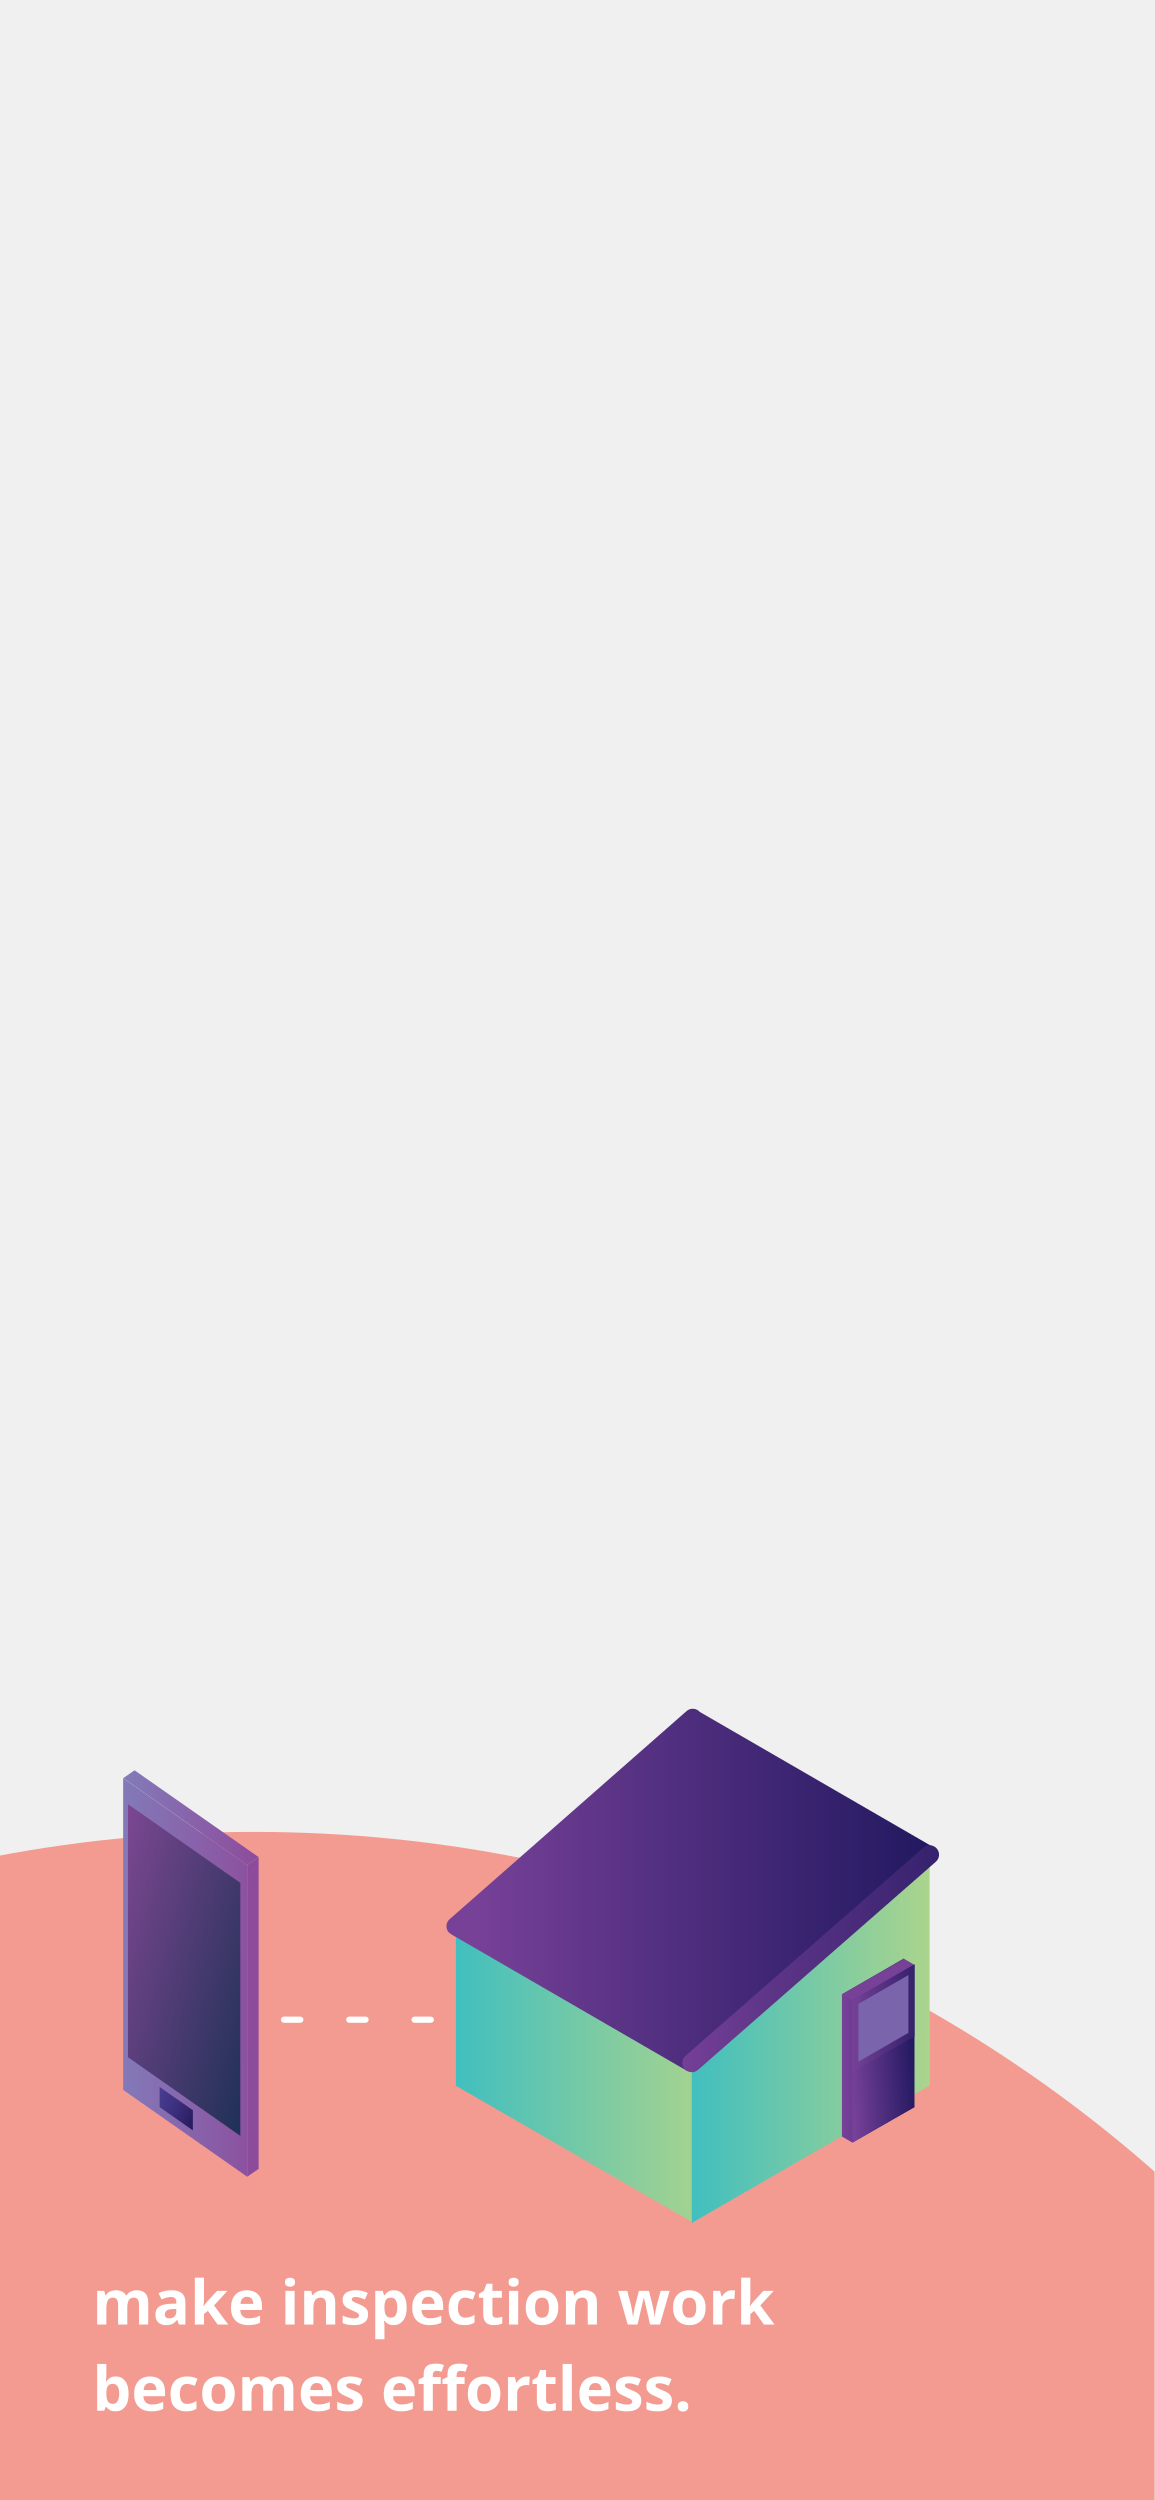
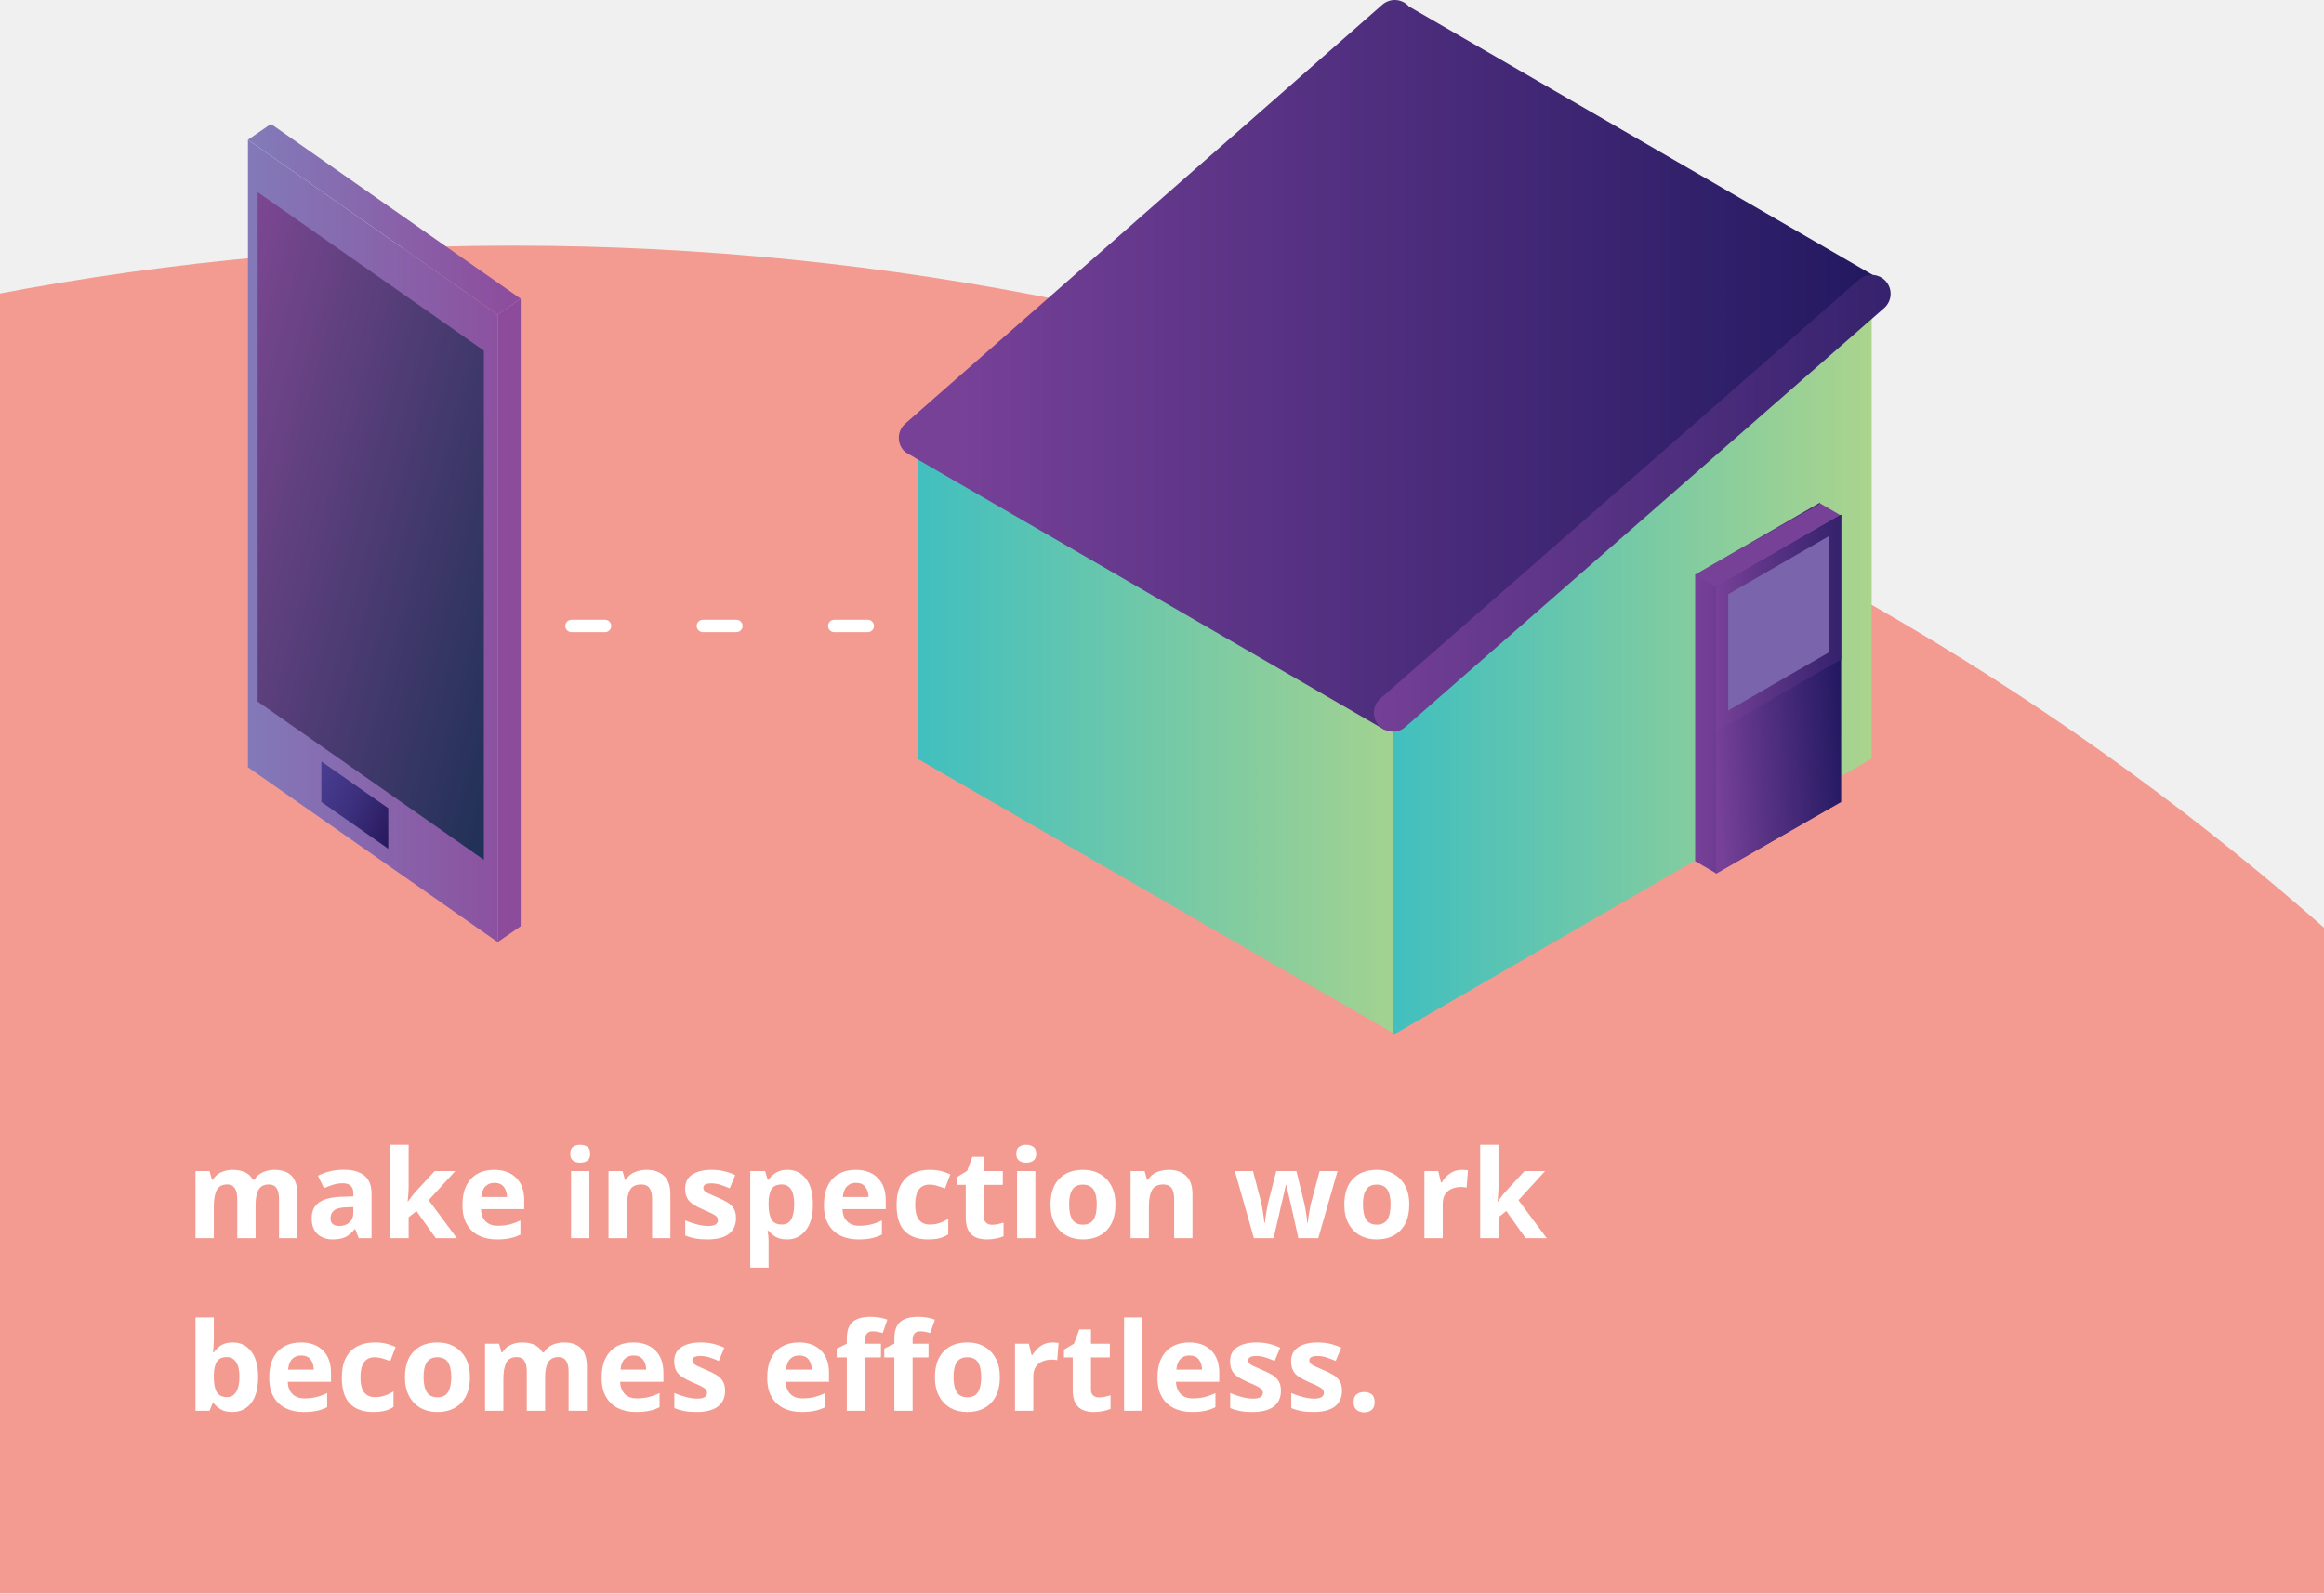
- <svg xmlns="http://www.w3.org/2000/svg" xmlns:xlink="http://www.w3.org/1999/xlink" width="375" height="812" viewBox="0 0 375 812">
+ <svg xmlns="http://www.w3.org/2000/svg" xmlns:xlink="http://www.w3.org/1999/xlink" width="700" height="480" viewBox="0 0 700 480">
  <defs>
    <clipPath id="clip-path">
-       <rect id="Rectangle_1552" data-name="Rectangle 1552" width="375" height="812" fill="#fff" stroke="#707070" stroke-width="1" />
+       <rect id="Rectangle_1552" data-name="Rectangle 1552" width="700" height="480" transform="translate(0 555)" fill="#fff" stroke="#707070" stroke-width="1" />
    </clipPath>
    <linearGradient id="linear-gradient" y1="0.477" x2="1.081" y2="0.477" gradientUnits="objectBoundingBox">
      <stop offset="0" stop-color="#41bfbf" />
      <stop offset="1" stop-color="#abd48d" />
    </linearGradient>
    <linearGradient id="linear-gradient-2" x1="0" y1="0.5" x2="1" y2="0.5" xlink:href="#linear-gradient" />
    <linearGradient id="linear-gradient-3" x1="0.056" y1="0.523" x2="0.98" y2="0.523" gradientUnits="objectBoundingBox">
      <stop offset="0" stop-color="#774198" />
      <stop offset="0.257" stop-color="#603689" />
      <stop offset="1" stop-color="#231961" />
    </linearGradient>
    <linearGradient id="linear-gradient-4" x1="-0.037" y1="0.5" x2="1.296" y2="0.5" xlink:href="#linear-gradient-3" />
    <linearGradient id="linear-gradient-5" x1="0" y1="0.5" x2="1.34" y2="0.5" xlink:href="#linear-gradient-3" />
    <linearGradient id="linear-gradient-6" x1="7.468" y1="0.074" x2="8.34" y2="0.74" xlink:href="#linear-gradient-3" />
    <linearGradient id="linear-gradient-7" x1="0" y1="0.715" x2="1" y2="0.539" xlink:href="#linear-gradient-3" />
    <linearGradient id="linear-gradient-8" x1="0" y1="0.5" x2="1.266" y2="0.5" xlink:href="#linear-gradient-3" />
    <linearGradient id="linear-gradient-9" x1="10.754" y1="0.5" x2="11.754" y2="0.5" gradientUnits="objectBoundingBox">
      <stop offset="0" stop-color="#7a64ab" />
      <stop offset="1" stop-color="#009cb9" />
    </linearGradient>
    <linearGradient id="linear-gradient-10" x1="-0.232" y1="0.5" x2="1.158" y2="0.5" gradientUnits="objectBoundingBox">
      <stop offset="0" stop-color="#8183be" />
      <stop offset="1" stop-color="#8d4b9c" />
    </linearGradient>
    <linearGradient id="linear-gradient-11" x1="-0.262" y1="-0.084" x2="1.409" y2="1.238" gradientUnits="objectBoundingBox">
      <stop offset="0" stop-color="#8d4b9c" />
      <stop offset="1" stop-color="#002942" />
    </linearGradient>
    <linearGradient id="linear-gradient-12" x1="-0.418" x2="1.651" y2="1.217" gradientUnits="objectBoundingBox">
      <stop offset="0" stop-color="#4e439a" />
      <stop offset="0.168" stop-color="#493d92" />
      <stop offset="0.424" stop-color="#3c2f7d" />
      <stop offset="0.735" stop-color="#26175a" />
      <stop offset="1" stop-color="#110038" />
    </linearGradient>
    <linearGradient id="linear-gradient-13" x1="-208.889" y1="0.5" x2="-207.889" y2="0.5" xlink:href="#linear-gradient-10" />
    <linearGradient id="linear-gradient-14" x1="-0.148" y1="0.5" x2="1" y2="0.5" xlink:href="#linear-gradient-10" />
  </defs>
-   <g id="Mask_Group_41" data-name="Mask Group 41" clip-path="url(#clip-path)">
-     <g id="Group_533" data-name="Group 533">
-       <ellipse id="Ellipse_41" data-name="Ellipse 41" cx="442.5" cy="442" rx="442.5" ry="442" transform="translate(-360 595)" fill="#f39b90" />
-       <text id="make_inspection_work_becomes_effortless." data-name="make inspection work becomes effortless." transform="translate(30 755)" fill="#fff" font-size="20" font-family="Saira-SemiBold, Saira" font-weight="600">
+   <g id="Mask_Group_43" data-name="Mask Group 43" transform="translate(0 -555)" clip-path="url(#clip-path)">
+     <g id="Group_533" data-name="Group 533" transform="translate(-671.797 555)">
+       <ellipse id="Ellipse_41" data-name="Ellipse 41" cx="826.5" cy="826" rx="826.5" ry="826" transform="translate(-0.203 74)" fill="#f39b90" />
+       <text id="make_inspection_work_becomes_effortless." data-name="make inspection work becomes effortless." transform="translate(727.797 373)" fill="#fff" font-size="37" font-family="Saira-SemiBold, Saira" font-weight="600">
        <tspan x="0" y="0">make inspection work</tspan>
-         <tspan x="0" y="28">becomes effortless.</tspan>
+         <tspan x="0" y="52">becomes effortless.</tspan>
      </text>
-       <g id="Group_528" data-name="Group 528">
-         <g id="Group_526" data-name="Group 526" transform="translate(-52.066 -516.926)">
-           <g id="Group_521" data-name="Group 521" transform="translate(122.066 1171.926)">
-             <path id="Path_1133" data-name="Path 1133" d="M322.374,1268.809h-5.3a1,1,0,1,1,0-2h5.3a1,1,0,1,1,0,2Zm-21.194,0h-5.3a1,1,0,1,1,0-2h5.3a1,1,0,1,1,0,2Zm-21.194,0h-5.3a1,1,0,1,1,0-2h5.3a1,1,0,1,1,0,2Zm-21.194,0h-5.3a1,1,0,1,1,0-2h5.3a1,1,0,1,1,0,2Z" transform="translate(-252.434 -1266.809)" fill="#fff" />
+       <g id="Group_528" data-name="Group 528" transform="translate(746.48)">
+         <g id="Group_526" data-name="Group 526" transform="translate(56.013)">
+           <g id="Group_521" data-name="Group 521" transform="translate(0 186.709)">
+             <path id="Path_1133" data-name="Path 1133" d="M383.018,1270.543h-9.893a1.87,1.87,0,1,1,0-3.734h9.893a1.87,1.87,0,1,1,0,3.734Zm-39.571,0h-9.893a1.87,1.87,0,1,1,0-3.734h9.893a1.87,1.87,0,1,1,0,3.734Zm-39.571,0h-9.893a1.87,1.87,0,1,1,0-3.734h9.893a1.87,1.87,0,1,1,0,3.734Zm-39.571,0h-9.893a1.87,1.87,0,1,1,0-3.734h9.893a1.87,1.87,0,1,1,0,3.734Z" transform="translate(-252.434 -1266.809)" fill="#fff" />
          </g>
-           <g id="Group_525" data-name="Group 525" transform="translate(197.066 1071.926)">
-             <path id="Path_1134" data-name="Path 1134" d="M493.387,1346.307l-77.237-44.554v-52.221l77.237,44.554Z" transform="translate(-413.096 -1179.307)" fill="url(#linear-gradient)" />
-             <path id="Path_1135" data-name="Path 1135" d="M532.271,1282.485v52.221l77.248-44.6v-75.218Z" transform="translate(-452.573 -1167.706)" fill="url(#linear-gradient-2)" />
-             <path id="Path_1136" data-name="Path 1136" d="M412.6,1211.667l76.962-67.6a3.038,3.038,0,0,1,4.293.287l76.951,44.554-80.957,72.115-75.55-43.758a11.816,11.816,0,0,1-1.985-1.292A3.061,3.061,0,0,1,412.6,1211.667Z" transform="translate(-411.559 -1143.315)" fill="url(#linear-gradient-3)" />
-             <g id="Group_522" data-name="Group 522" transform="translate(76.645 44.352)">
-               <path id="Path_1137" data-name="Path 1137" d="M530.735,1284a3.046,3.046,0,0,0,2.009-.755l77.249-67.6a3.054,3.054,0,0,0-4.021-4.6l-77.249,67.6a3.053,3.053,0,0,0,2.012,5.351Z" transform="translate(-527.68 -1210.299)" fill="url(#linear-gradient-4)" />
+           <g id="Group_525" data-name="Group 525" transform="translate(140.032)">
+             <path id="Path_1134" data-name="Path 1134" d="M560.359,1430.22,416.15,1347.033v-97.5l144.209,83.186Z" transform="translate(-410.448 -1118.416)" fill="url(#linear-gradient)" />
+             <path id="Path_1135" data-name="Path 1135" d="M532.271,1341.1v97.5l144.23-83.271V1214.889Z" transform="translate(-383.468 -1126.795)" fill="url(#linear-gradient-2)" />
+             <path id="Path_1136" data-name="Path 1136" d="M413.5,1270.934l143.695-126.211a5.672,5.672,0,0,1,8.015.536l143.674,83.186L557.728,1363.09l-141.058-81.7c-1.412-.991-2.848-1.431-3.706-2.412A5.715,5.715,0,0,1,413.5,1270.934Z" transform="translate(-411.559 -1143.315)" fill="url(#linear-gradient-3)" />
+             <g id="Group_522" data-name="Group 522" transform="translate(143.102 82.81)">
+               <path id="Path_1137" data-name="Path 1137" d="M533.384,1347.908a5.687,5.687,0,0,0,3.752-1.409L681.367,1220.29a5.7,5.7,0,0,0-7.508-8.583l-144.231,126.21a5.7,5.7,0,0,0,3.757,9.991Z" transform="translate(-527.68 -1210.299)" fill="url(#linear-gradient-4)" />
            </g>
-             <g id="Group_523" data-name="Group 523" transform="translate(128.463 81.066)">
-               <path id="Path_1138" data-name="Path 1138" d="M605.586,1277.334h0v-.074l.064.037,20.129-11.621-8.929,25.625,12.3,22.713-20.2,11.5-3.345-1.951-.024.069Z" transform="translate(-605.586 -1265.675)" fill="url(#linear-gradient-5)" />
+             <g id="Group_523" data-name="Group 523" transform="translate(239.852 151.357)">
+               <path id="Path_1138" data-name="Path 1138" d="M605.586,1287.444l0,0v-.138l.119.069,37.582-21.7-16.67,47.844,22.97,42.407L611.875,1377.4l-6.245-3.643-.045.129Z" transform="translate(-605.586 -1265.675)" fill="url(#linear-gradient-5)" />
            </g>
-             <g id="Group_524" data-name="Group 524" transform="translate(128.465 81.243)">
-               <path id="Path_1139" data-name="Path 1139" d="M605.589,1277.3l4.77,2.806,18.8-12.344-3.367-1.964Z" transform="translate(-605.589 -1265.798)" fill="url(#linear-gradient-6)" />
+             <g id="Group_524" data-name="Group 524" transform="translate(239.855 151.687)">
+               <path id="Path_1139" data-name="Path 1139" d="M605.589,1287.275l8.905,5.238,35.1-23.048L643.3,1265.8Z" transform="translate(-605.589 -1265.798)" fill="url(#linear-gradient-6)" />
            </g>
-             <path id="Path_1140" data-name="Path 1140" d="M630.842,1314.927l-20.195,11.659v-46.3l20.195-11.66Z" transform="translate(-478.818 -1185.6)" fill="url(#linear-gradient-7)" />
-             <path id="Path_1141" data-name="Path 1141" d="M630.838,1291.936l-20.18,11.651v-23.3l20.18-11.651Z" transform="translate(-478.822 -1185.546)" fill="url(#linear-gradient-8)" />
-             <path id="Path_1142" data-name="Path 1142" d="M629.862,1292.516l-16.246,9.379v-18.759l16.246-9.38Z" transform="translate(-479.812 -1187.259)" fill="url(#linear-gradient-9)" />
+             <path id="Path_1140" data-name="Path 1140" d="M648.353,1355.072l-37.705,21.769V1290.4l37.705-21.77Z" transform="translate(-364.51 -1113.607)" fill="url(#linear-gradient-7)" />
+             <path id="Path_1141" data-name="Path 1141" d="M648.336,1312.14l-37.677,21.753v-43.506l37.677-21.753Z" transform="translate(-364.507 -1113.501)" fill="url(#linear-gradient-8)" />
+             <path id="Path_1142" data-name="Path 1142" d="M643.948,1308.781l-30.332,17.512v-35.025l30.332-17.513Z" transform="translate(-363.792 -1112.257)" fill="url(#linear-gradient-9)" />
          </g>
        </g>
-         <g id="Group_527" data-name="Group 527" transform="translate(-1150.967 503)">
-           <path id="Path_1143" data-name="Path 1143" d="M1231.254,204.406l-40.288-28.2V74.956l40.288,28.2Z" transform="translate(0 -0.406)" fill="url(#linear-gradient-10)" />
-           <path id="Path_1144" data-name="Path 1144" d="M1229.275,192.48l-36.492-25.534V84.755l36.492,25.564Z" transform="translate(-0.249 -1.751)" fill="url(#linear-gradient-11)" />
-           <path id="Path_1145" data-name="Path 1145" d="M1215.488,205.306l-10.791-7.552v-6.537l10.791,7.547Z" transform="translate(-1.884 -16.363)" fill="url(#linear-gradient-12)" />
-           <path id="Path_1146" data-name="Path 1146" d="M1237.664,208.486l3.712-2.555V104.683l-3.712,2.557Z" transform="translate(-6.409 -4.486)" fill="url(#linear-gradient-13)" />
-           <path id="Path_1147" data-name="Path 1147" d="M1194.673,72l-3.707,2.55,40.288,28.2,3.712-2.557Z" fill="url(#linear-gradient-14)" />
+         <g id="Group_527" data-name="Group 527" transform="translate(0 37.342)">
+           <path id="Path_1143" data-name="Path 1143" d="M1266.188,316.65l-75.221-52.658V74.956l75.221,52.66Z" transform="translate(-1190.967 -70.195)" fill="url(#linear-gradient-10)" />
+           <path id="Path_1144" data-name="Path 1144" d="M1260.916,285.886l-68.133-47.674V84.755l68.133,47.73Z" transform="translate(-1189.857 -64.209)" fill="url(#linear-gradient-11)" />
+           <path id="Path_1145" data-name="Path 1145" d="M1224.845,217.522l-20.149-14.1v-12.2l20.149,14.091Z" transform="translate(-1182.58 0.821)" fill="url(#linear-gradient-12)" />
+           <path id="Path_1146" data-name="Path 1146" d="M1237.664,298.492l6.931-4.77V104.683l-6.931,4.775Z" transform="translate(-1162.443 -52.037)" fill="url(#linear-gradient-13)" />
+           <path id="Path_1147" data-name="Path 1147" d="M1197.887,72l-6.921,4.761,75.221,52.66,6.931-4.775Z" transform="translate(-1190.967 -72)" fill="url(#linear-gradient-14)" />
        </g>
      </g>
    </g>
  </g>
</svg>
